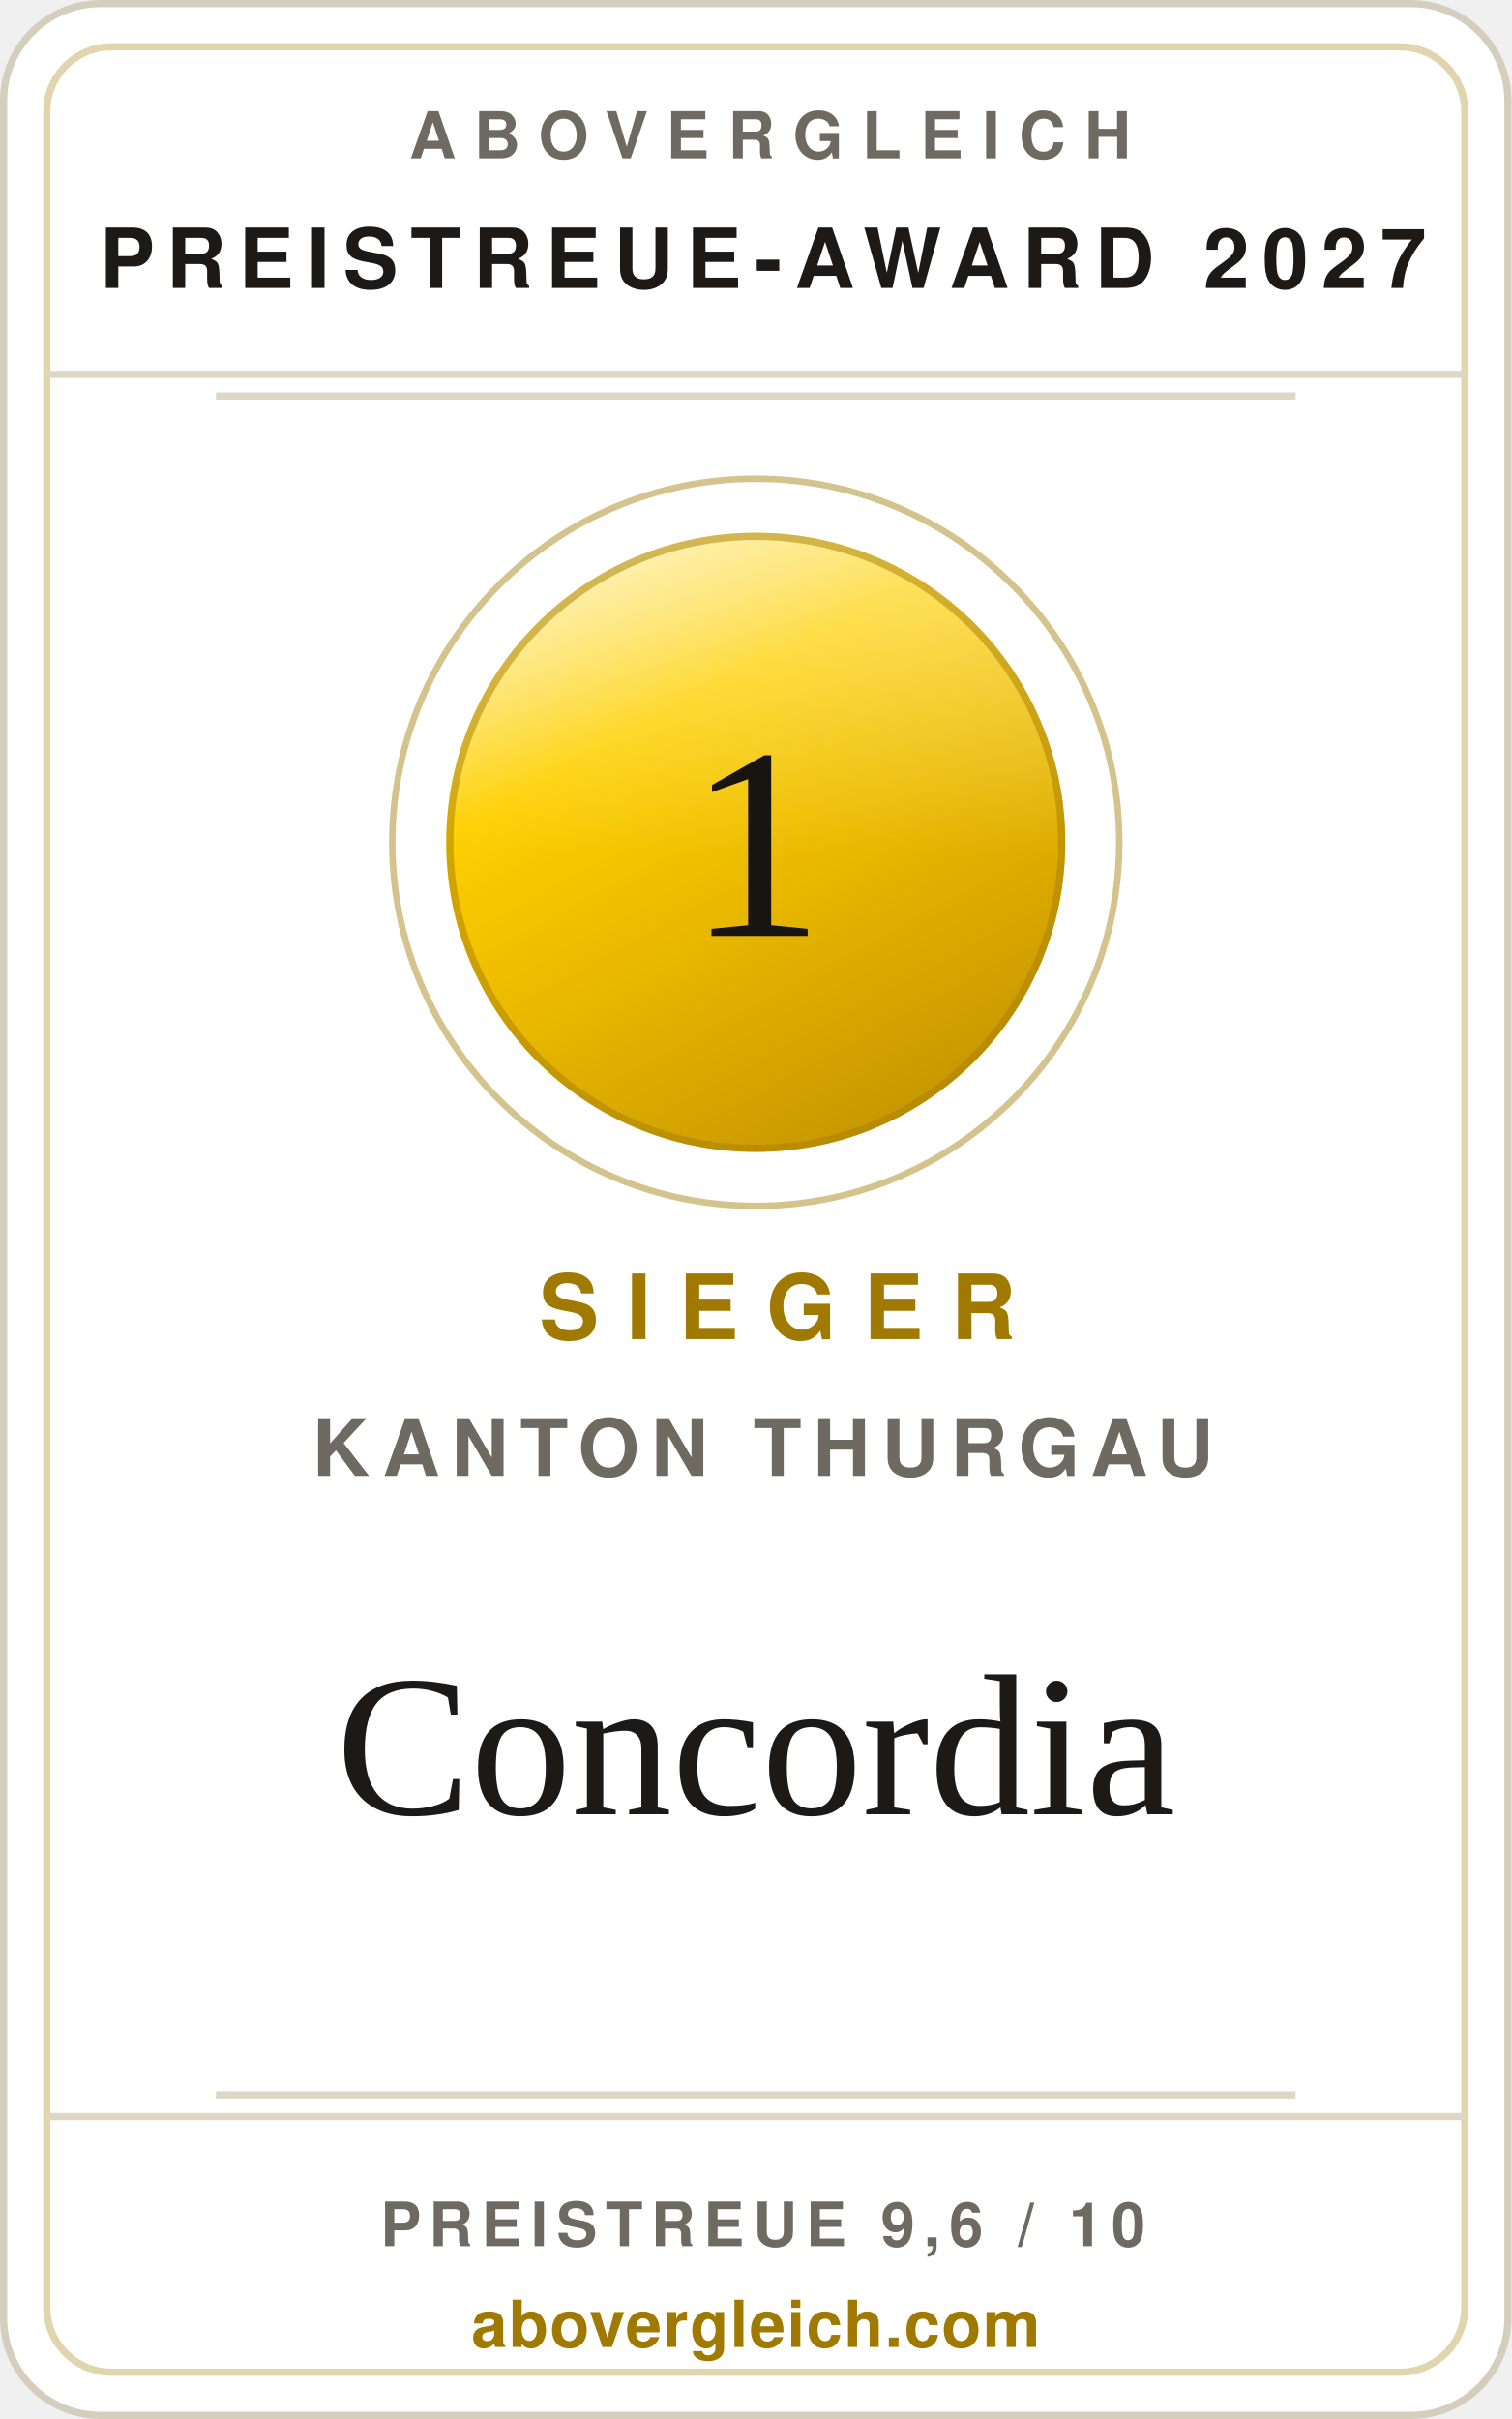
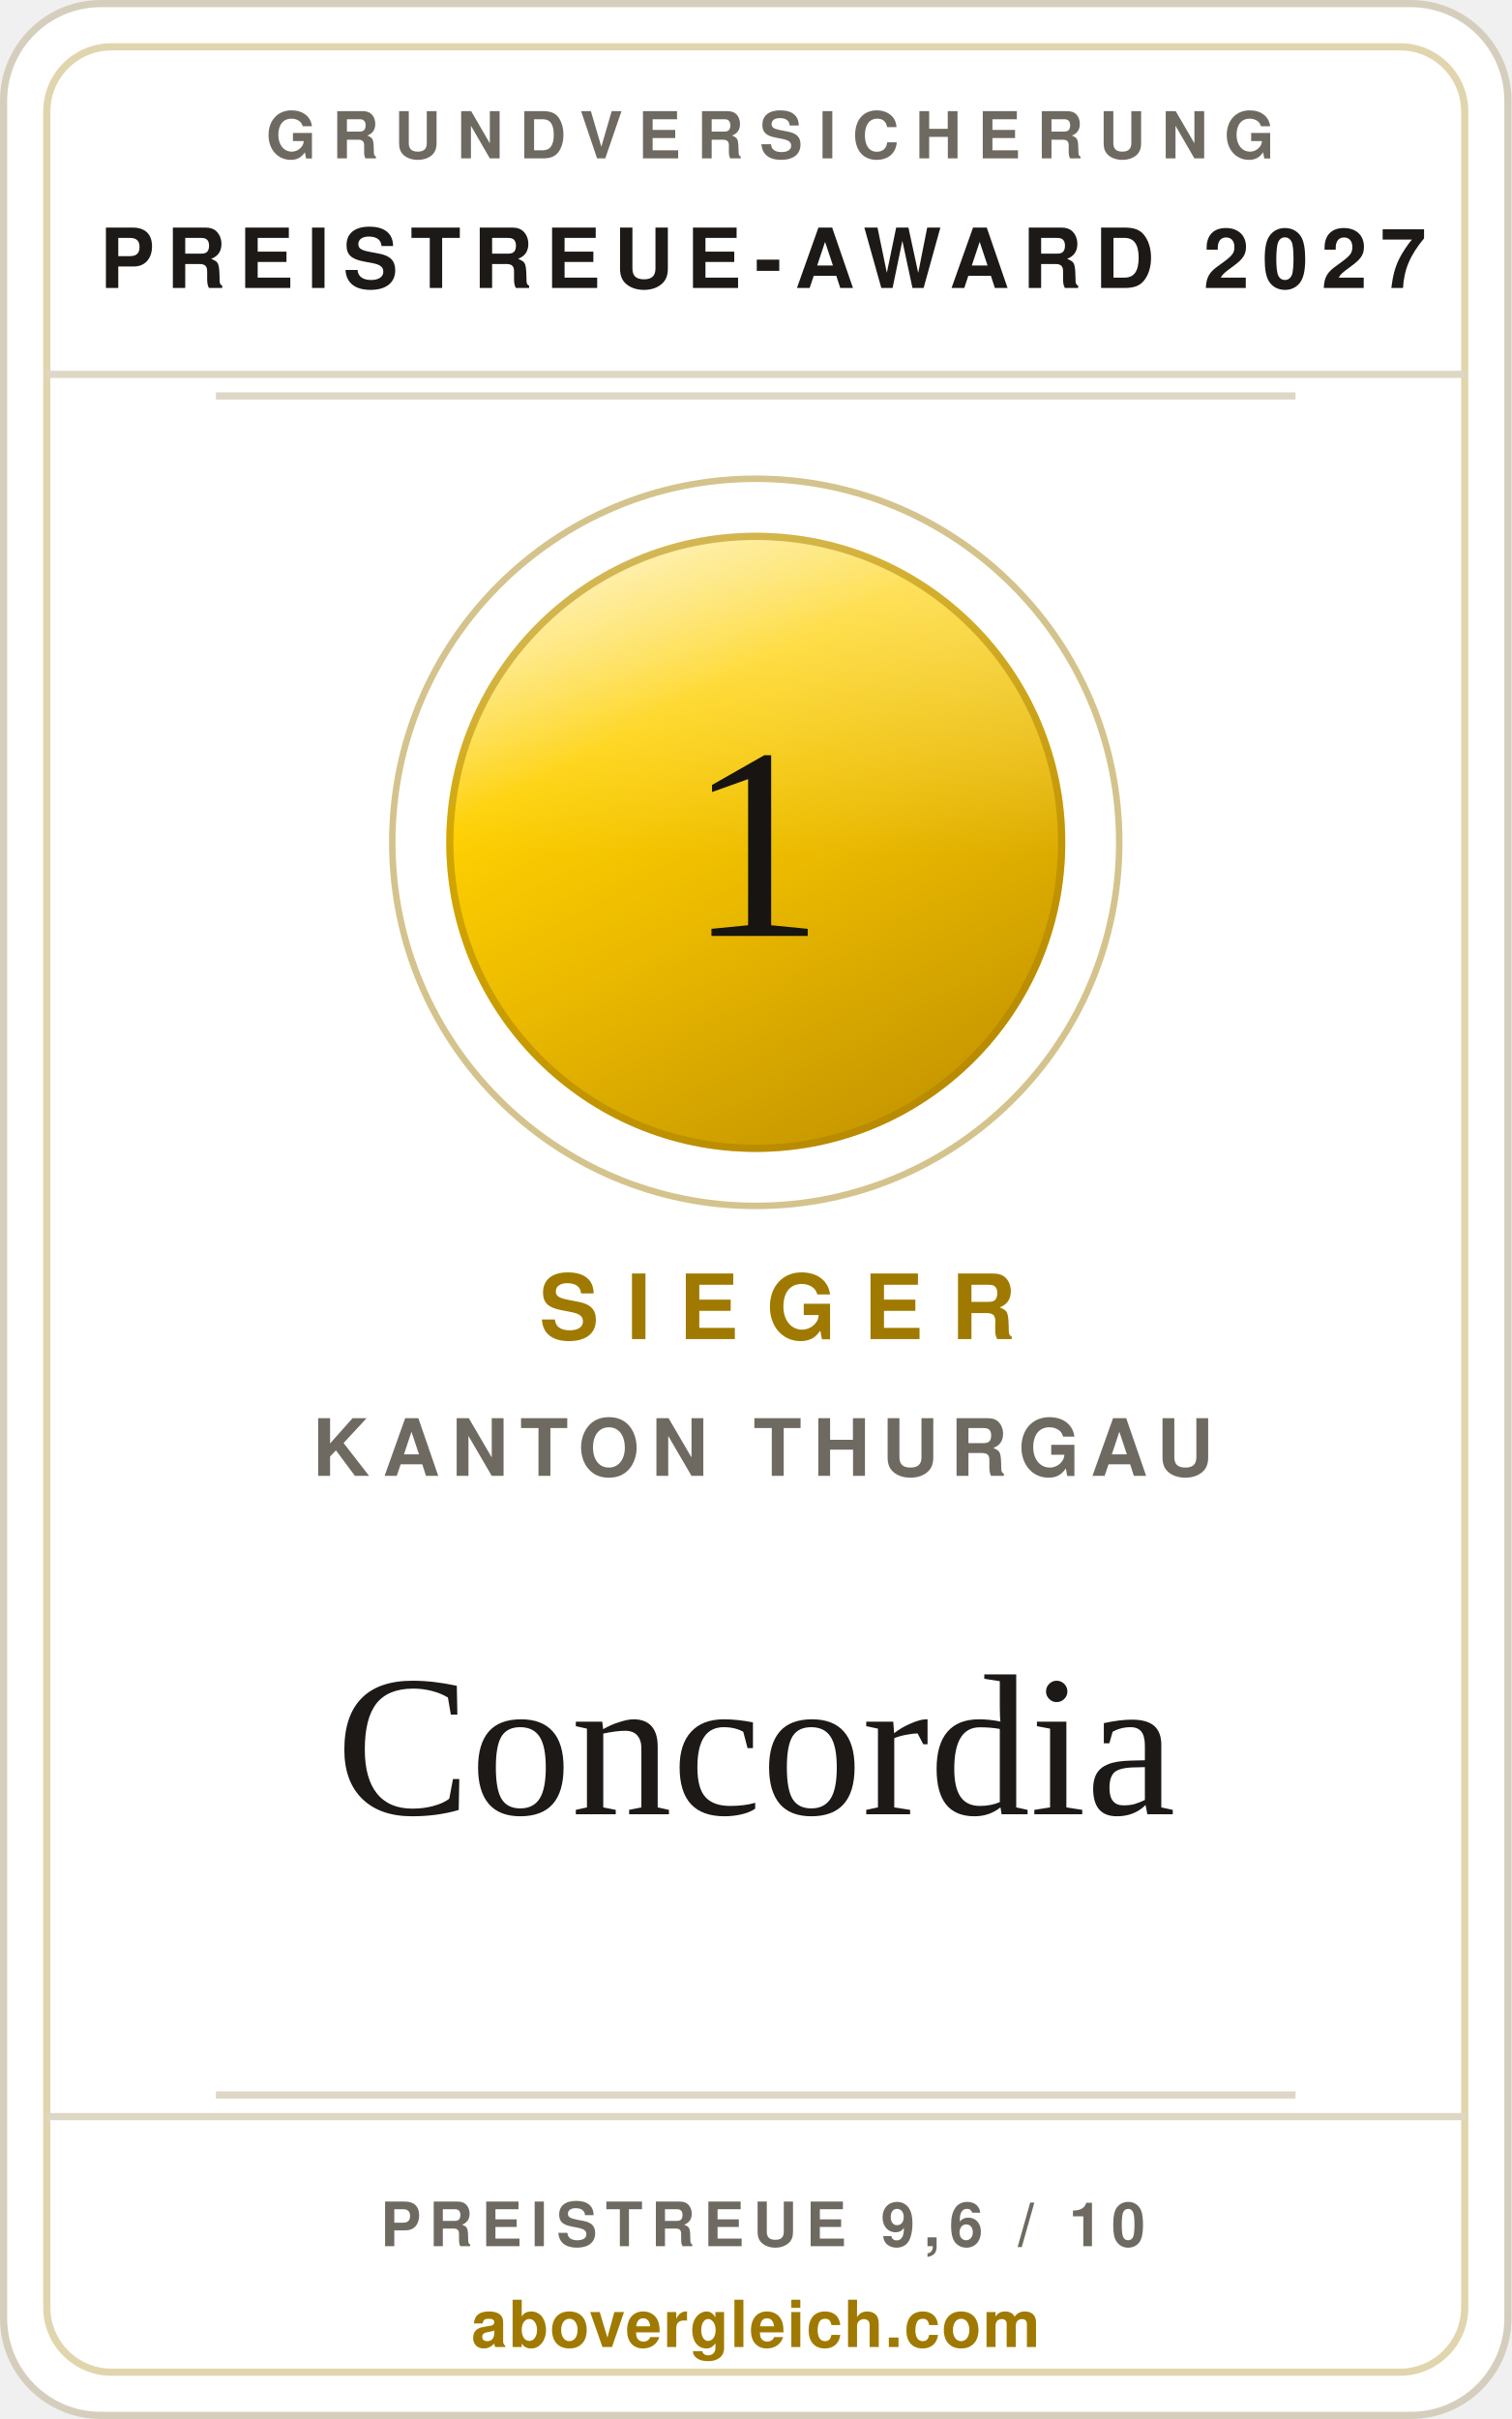
<svg xmlns="http://www.w3.org/2000/svg" width="240" height="384" viewBox="0 0 210 336" role="img" aria-label="abovergleich Preistreue-Award 2027: Preistreueste Krankenkasse im Kanton Thurgau 2027, Concordia">
  <style>.s{font-family:'Helvetica Neue',Helvetica,Arial,sans-serif}.v{font-family:Georgia,'Times New Roman',serif}</style>
  <defs>
    <linearGradient id="metall" x1="0.18" y1="0" x2="0.72" y2="1">
      <stop offset="0%" stop-color="#ffeea6" />
      <stop offset="30%" stop-color="#fed001" />
      <stop offset="58%" stop-color="#eab900" />
      <stop offset="100%" stop-color="#c49400" />
    </linearGradient>
    <linearGradient id="glanz" x1="0" y1="0" x2="0" y2="1">
      <stop offset="0%" stop-color="#ffffff" stop-opacity="0.42" />
      <stop offset="52%" stop-color="#ffffff" stop-opacity="0" />
    </linearGradient>
  </defs>
  <rect x="0.5" y="0.5" width="209" height="335" rx="13.5" fill="#ffffff" stroke="#d6cebd" />
  <rect x="6.5" y="6.5" width="197" height="323" rx="9" fill="none" stroke="rgba(160,122,0,0.32)" />
-   <text class="s" x="107" y="22" text-anchor="middle" font-size="9" font-weight="700" letter-spacing="2.6" fill="#6f6a61">ABOVERGLEICH</text>
+   <text class="s" x="107" y="22" text-anchor="middle" font-size="9" font-weight="700" letter-spacing="2.2" fill="#6f6a61">GRUNDVERSICHERUNG</text>
  <text class="s" x="106" y="40" text-anchor="middle" font-size="11.5" font-weight="700" letter-spacing="1.8" fill="#1c1917">PREISTREUE-AWARD 2027</text>
  <line x1="6.5" y1="52" x2="203.5" y2="52" stroke="#ded7c6" />
  <line x1="30" y1="55" x2="180" y2="55" stroke="#ded7c6" />
  <circle cx="105" cy="117" r="50.5" fill="none" stroke="rgba(160,122,0,0.45)" stroke-width="0.9" />
  <circle cx="105" cy="117" r="43" fill="url(#metall)" />
  <circle cx="105" cy="117" r="43" fill="url(#glanz)" />
  <circle cx="105" cy="117" r="42.5" fill="none" stroke="#a97f00" stroke-opacity="0.5" stroke-width="1" />
  <text class="v" x="105" y="130" text-anchor="middle" font-size="38" fill="#171412">1</text>
  <text class="s" x="108" y="186" text-anchor="middle" font-size="12.5" font-weight="700" letter-spacing="3.8" fill="#a07a00">SIEGER</text>
  <text class="s" x="106" y="205" text-anchor="middle" font-size="11" font-weight="600" letter-spacing="1.6" fill="#6f6a61">KANTON THURGAU</text>
  <text class="v" x="105" y="252" text-anchor="middle" font-size="28" fill="#1c1917">Concordia</text>
  <line x1="30" y1="291" x2="180" y2="291" stroke="#ded7c6" />
  <line x1="6.5" y1="294" x2="203.5" y2="294" stroke="#ded7c6" />
  <text class="s" x="106" y="312" text-anchor="middle" font-size="8.5" font-weight="700" letter-spacing="1.2" fill="#6f6a61">PREISTREUE 9,6 / 10</text>
  <text class="s" x="105" y="326" text-anchor="middle" font-size="9" font-weight="700" letter-spacing="0.2" fill="#a07a00">abovergleich.com</text>
</svg>
